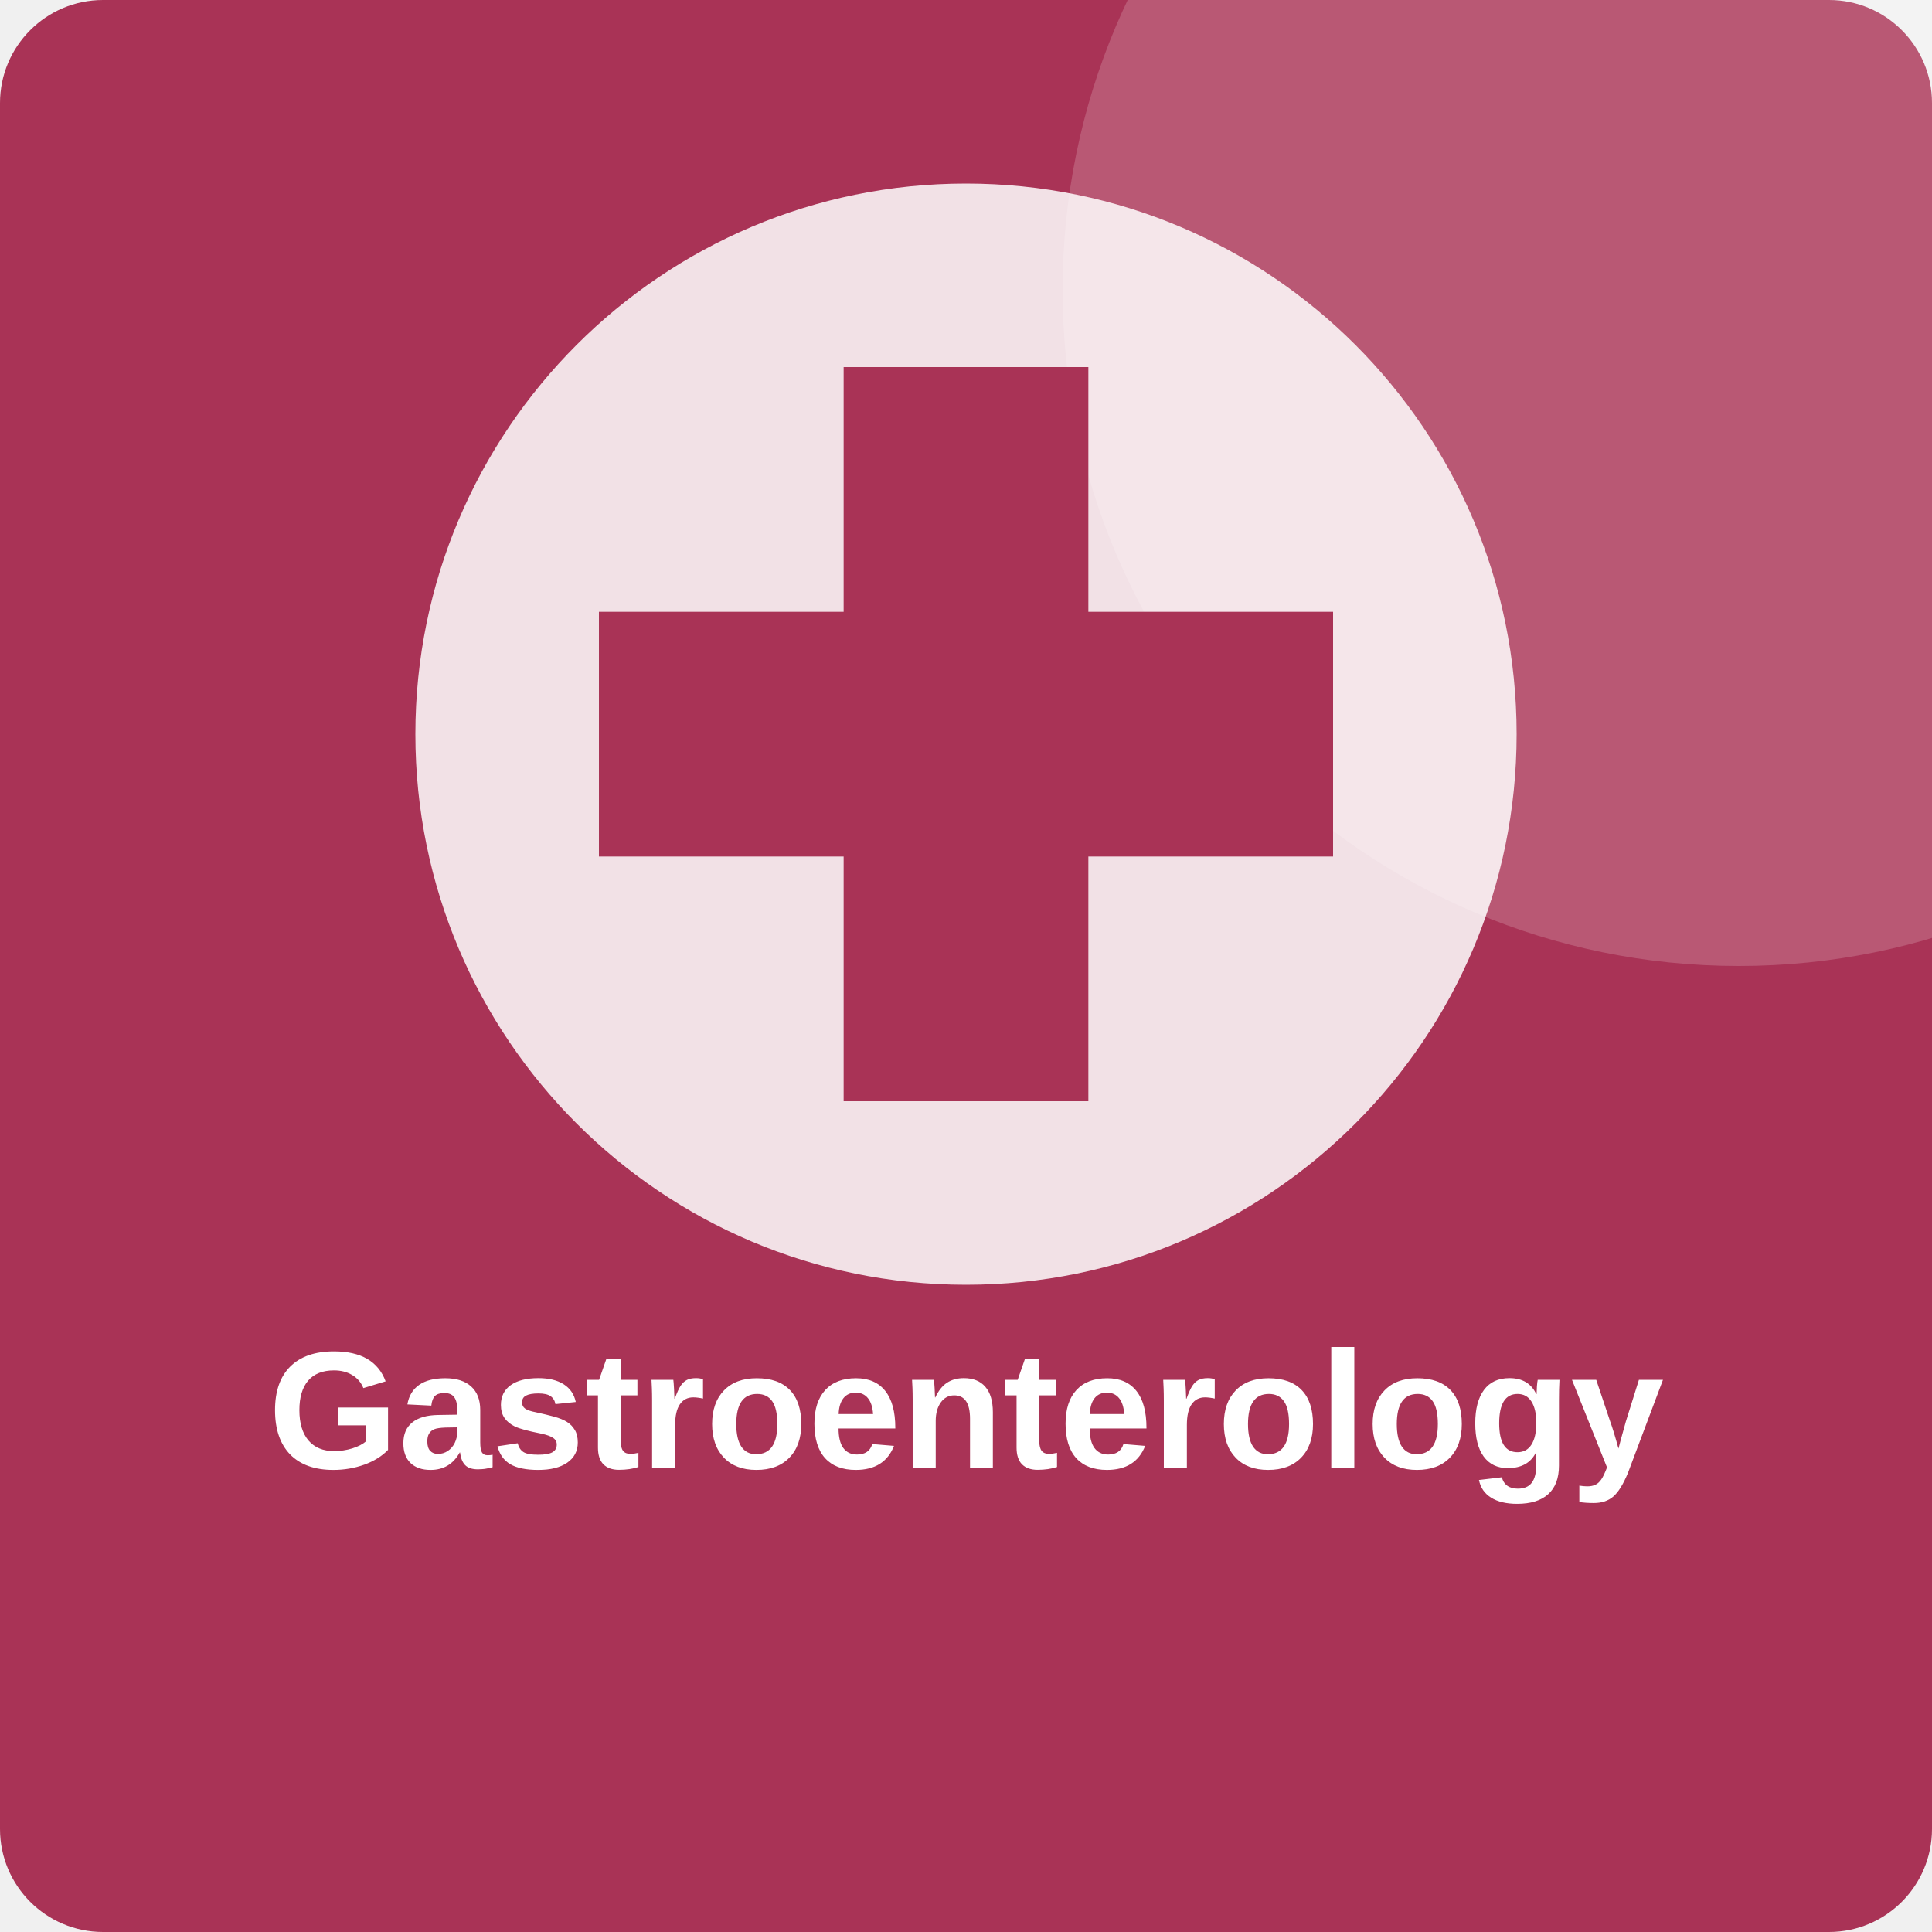
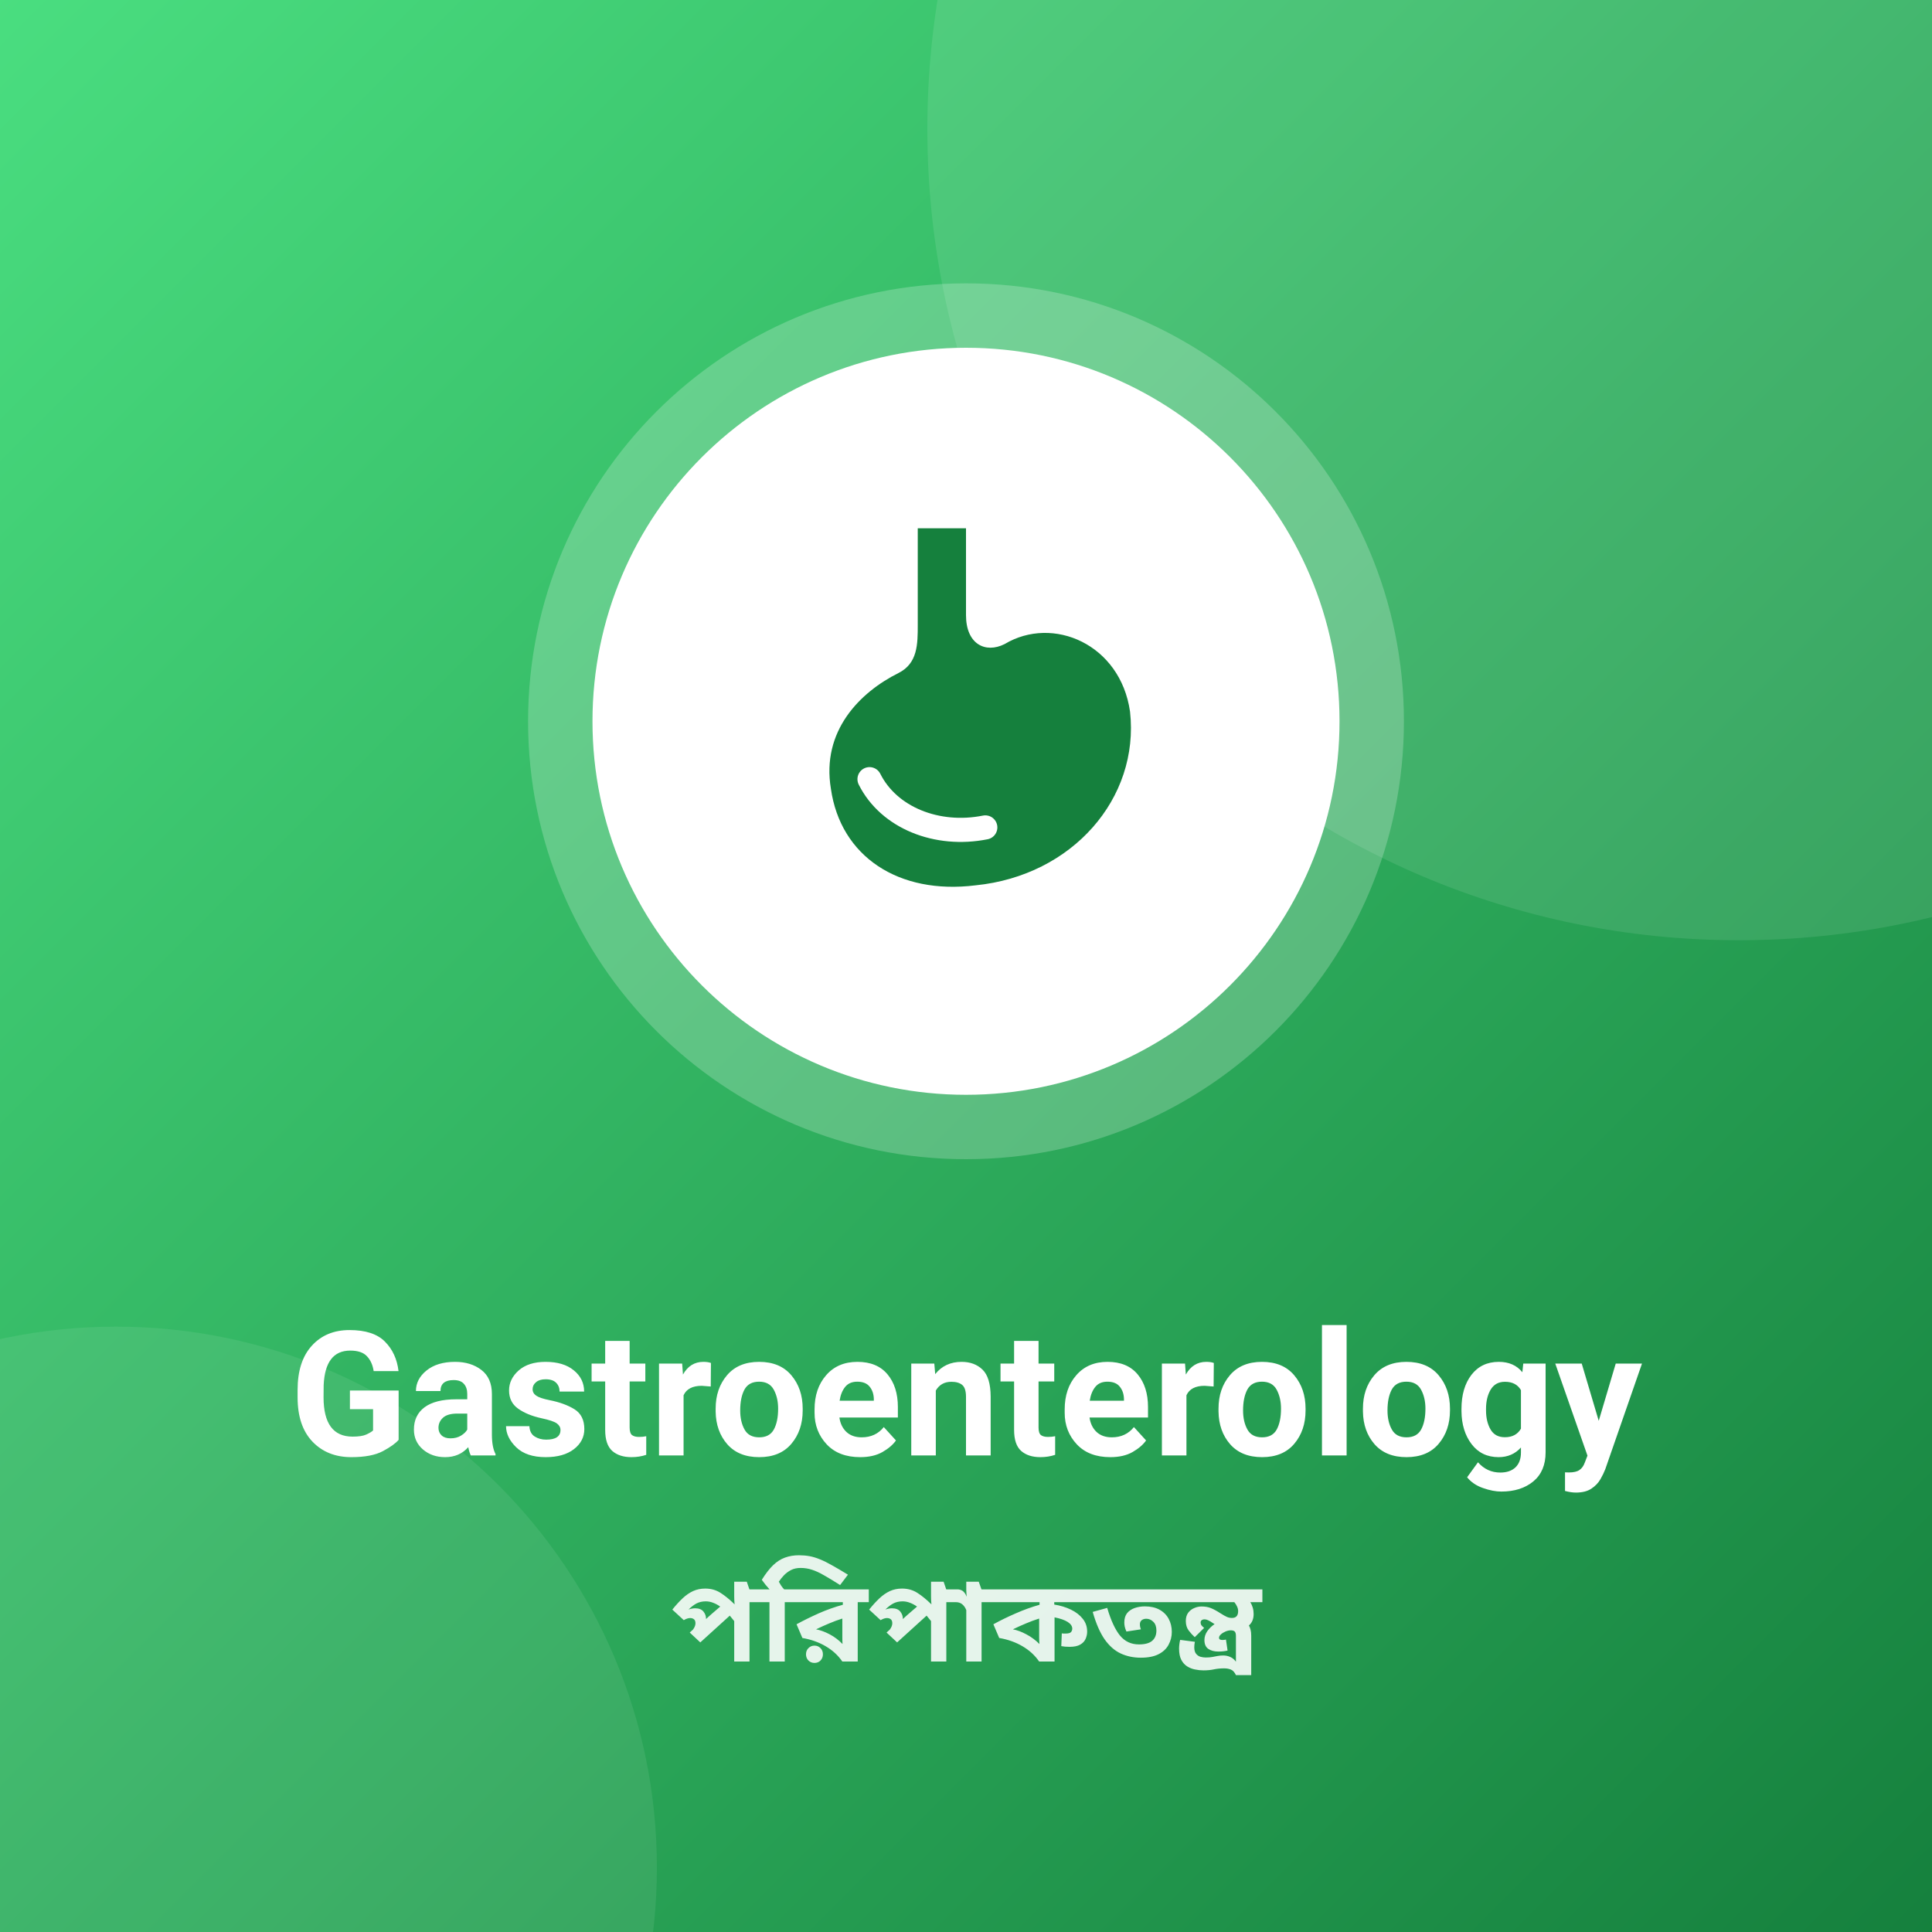
<svg xmlns="http://www.w3.org/2000/svg" width="300" height="300" viewBox="0 0 300 300">
-   <rect width="300" height="300" rx="16" fill="#A93356" />
-   <circle cx="270" cy="45" r="105" fill="#fff" opacity=".18" />
-   <circle cx="150" cy="114" r="85.5" fill="#fff" opacity=".85" />
-   <path d="M131 57h38v38h38v38h-38v38h-38v-38h-38v-38h38z" fill="#A93356" />
-   <text x="150" y="228" font-family="Arial,Helvetica,sans-serif" font-size="26" font-weight="700" fill="#fff" text-anchor="middle">Gastroenterology</text>
+   <defs>
+     <linearGradient id="g" x1="0" y1="0" x2="1" y2="1">
+       <stop offset="0" stop-color="#4ADE80" />
+       <stop offset="1" stop-color="#15803D" />
+     </linearGradient>
+   </defs>
+   <rect width="300" height="300" fill="url(#g)" />
+   <circle cx="270" cy="20" r="126" fill="#fff" opacity=".10" />
+   <circle cx="18" cy="290" r="84" fill="#fff" opacity=".08" />
+   <circle cx="150" cy="112" r="68" fill="#fff" opacity=".22" />
+   <circle cx="150" cy="112" r="58" fill="#fff" />
+   <g transform="translate(114.04 76.04) scale(1.498333)" color="#15803D">
+     <path d="M19 4h5v9c0 3 2 4 4 3 5-3 12 0 13 7 1 9-6 17-16 18-8 1-14-3-15-10-1-6 3-10 7-12 2-1 2-3 2-5z" fill="currentColor" />
+     <path d="M14 30c2 4 7 6 12 5" fill="none" stroke="#fff" stroke-width="2.5" stroke-linecap="round" stroke-linejoin="round" />
+   </g>
+   <text x="150" y="226" font-family="'Segoe UI',Roboto,'Helvetica Neue',Arial,sans-serif" font-size="27" font-weight="700" fill="#fff" text-anchor="middle">Gastroenterology</text>
+   <text x="150" y="258" font-family="'Nirmala UI','Noto Sans Bengali','Bangla Sangam MN',Vrinda,sans-serif" font-size="18" font-weight="600" fill="#fff" fill-opacity=".88" text-anchor="middle">পরিপাকতন্ত্র</text>
</svg>
